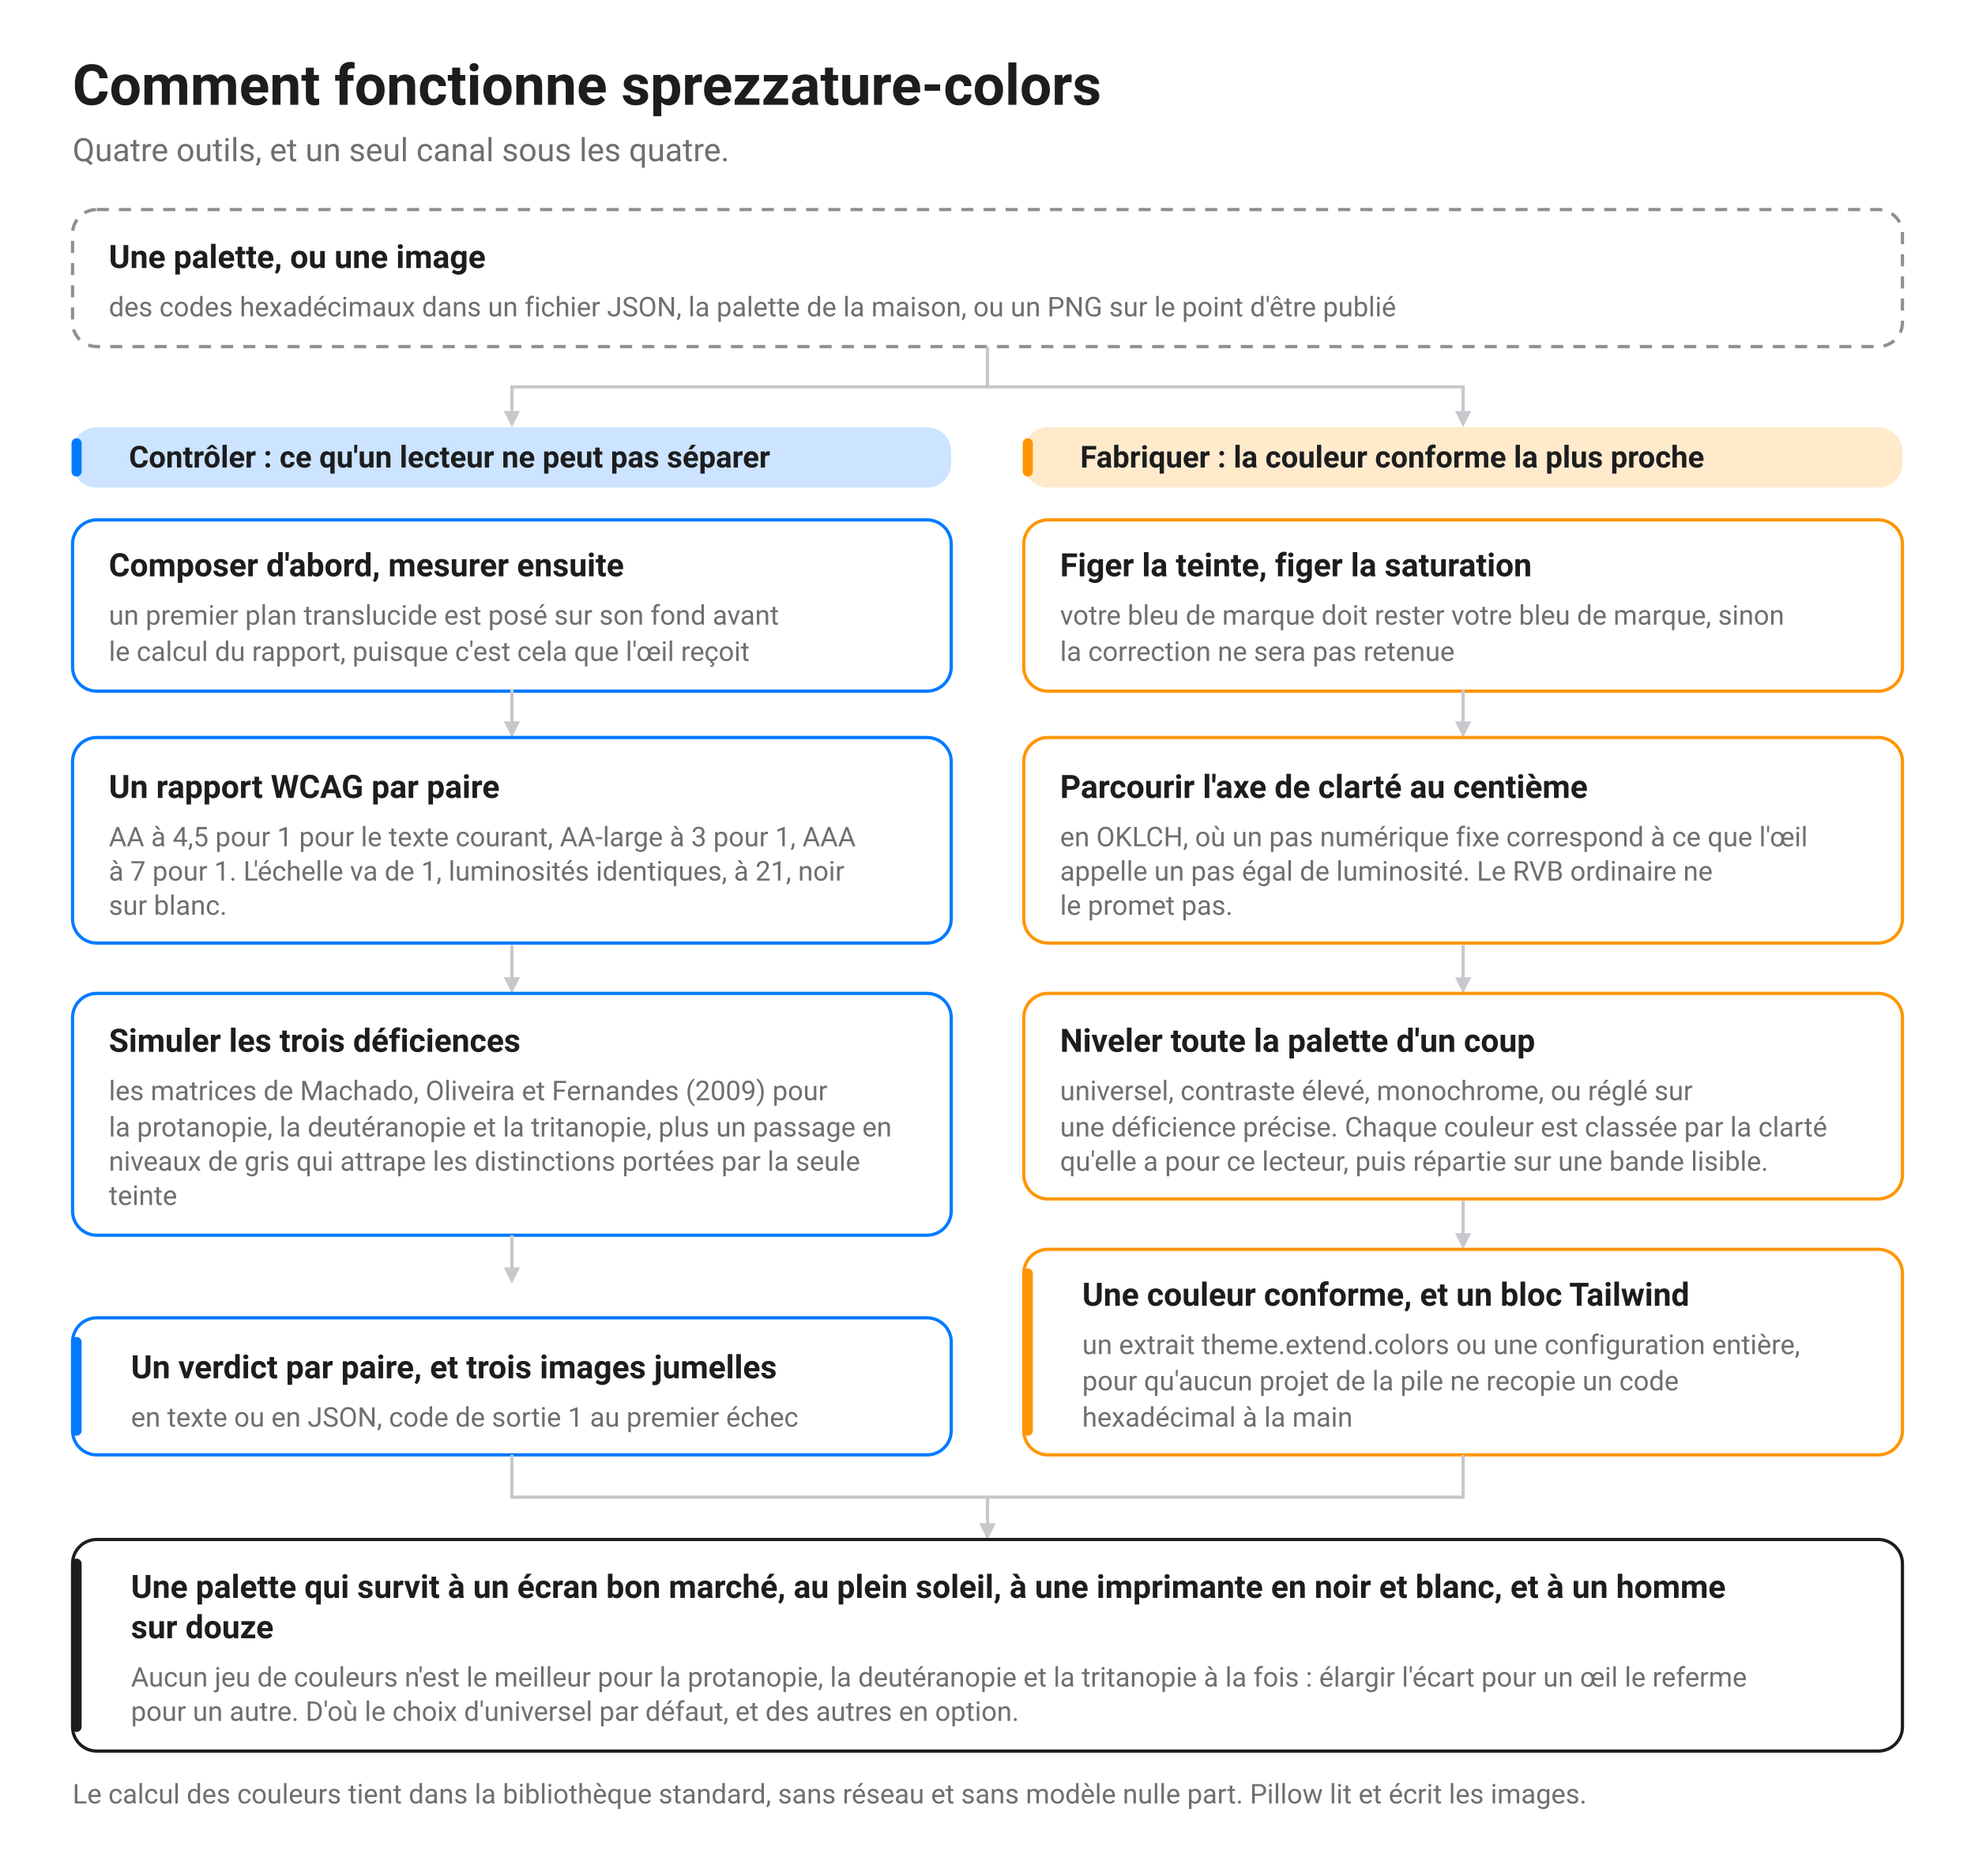
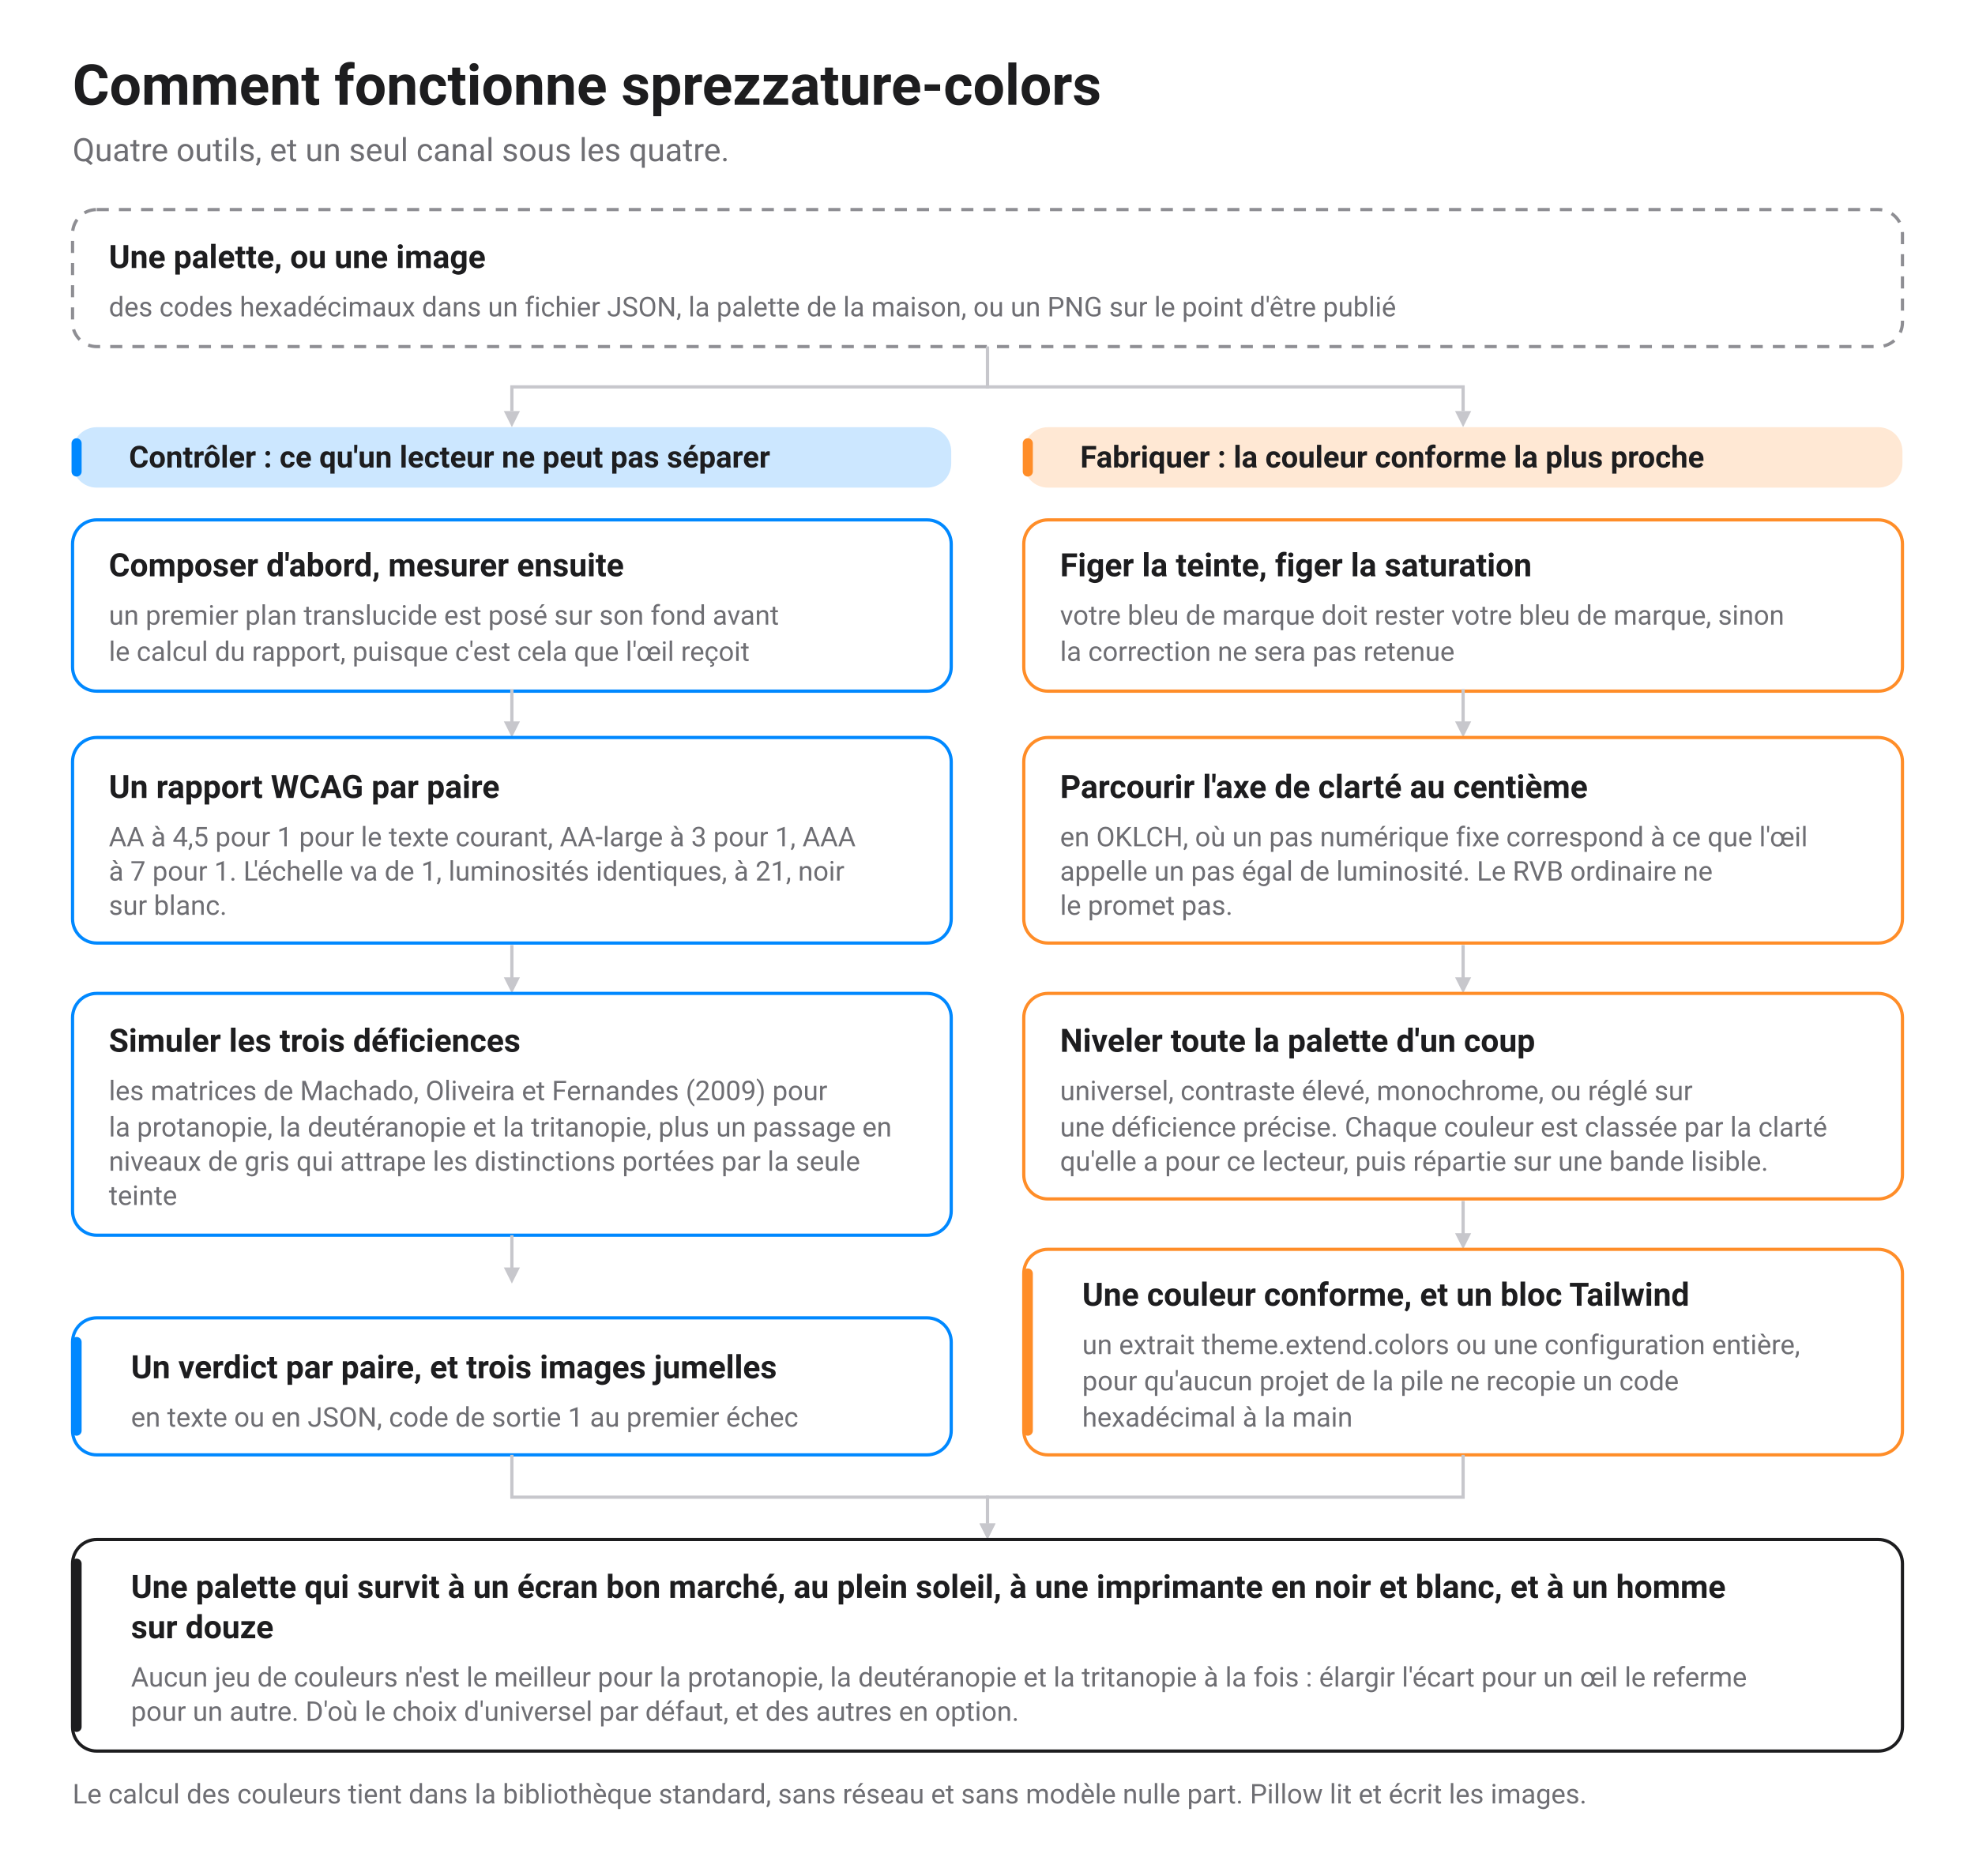
<svg xmlns="http://www.w3.org/2000/svg" width="980" height="931" viewBox="0 0 980 931" font-family="Roboto, Helvetica Neue, Helvetica, Arial, sans-serif" role="img" aria-labelledby="colors-hiw-title colors-hiw-desc">
-   <style>@media (prefers-color-scheme: dark){rect[fill="#FFFFFF"]{fill:#141416;}rect.paper{fill:#0B0B0C;}[fill="#1D1D1F"]{fill:#F2F2F7;}[fill="#6E6E73"]{fill:#9C9CA3;}[stroke="#1D1D1F"]{stroke:#F2F2F7;}[stroke="#C7C7CC"]{stroke:#5A5A5E;}[fill="#C7C7CC"]{fill:#5A5A5E;}rect[fill="#CCE4FF"]{fill:#082646;}rect[fill="#FFEACC"]{fill:#462C09;}}</style>
+   <style>@media (prefers-color-scheme: dark){rect[fill="#FFFFFF"]{fill:#141416;}rect.paper{fill:#0B0B0C;}[fill="#1D1D1F"]{fill:#F2F2F7;}[fill="#6E6E73"]{fill:#9C9CA3;}[stroke="#1D1D1F"]{stroke:#F2F2F7;}[stroke="#C7C7CC"]{stroke:#5A5A5E;}[fill="#C7C7CC"]{fill:#5A5A5E;}rect[fill="#CCE7FF"]{fill:#082946;}rect[fill="#FFE8D4"]{fill:#462A13;}}</style>
  <rect class="paper" width="980" height="931" fill="#FFFFFF" />
  <text x="36" y="52" font-size="28" font-weight="700" fill="#1D1D1F">Comment fonctionne sprezzature-colors</text>
  <text x="36" y="80" font-size="16" font-weight="400" fill="#6E6E73">Quatre outils, et un seul canal sous les quatre.</text>
  <rect x="36" y="104" width="908" height="68" rx="12" fill="#FFFFFF" stroke="#8E8E93" stroke-width="1.6" stroke-dasharray="6 5" />
  <text x="54" y="133" font-size="16" font-weight="600" fill="#1D1D1F">Une palette, ou une image</text>
  <text x="54" y="157" font-size="13.5" font-weight="400" fill="#6E6E73">des codes hexadécimaux dans un fichier JSON, la palette de la maison, ou un PNG sur le point d'être publié</text>
  <path d="M490,172 V192 H254 V204" stroke="#C7C7CC" stroke-width="1.6" fill="none" />
  <path d="M250,204 L254,212 L258,204" fill="#C7C7CC" />
  <path d="M490,172 V192 H726 V204" stroke="#C7C7CC" stroke-width="1.6" fill="none" />
  <path d="M722,204 L726,212 L730,204" fill="#C7C7CC" />
-   <rect x="36" y="212" width="436" height="30" rx="12" fill="#CCE4FF" />
-   <path d="M38,220 v14" stroke="#007AFF" stroke-width="5" stroke-linecap="round" fill="none" />
+   <rect x="36" y="212" width="436" height="30" rx="12" fill="#CCE7FF" />
+   <path d="M38,220 v14" stroke="#0088FF" stroke-width="5" stroke-linecap="round" fill="none" />
  <text x="64" y="232" font-size="15" font-weight="700" fill="#1D1D1F">Contrôler : ce qu'un lecteur ne peut pas séparer</text>
-   <rect x="36" y="258" width="436" height="85" rx="12" fill="#FFFFFF" stroke="#007AFF" stroke-width="1.6" />
+   <rect x="36" y="258" width="436" height="85" rx="12" fill="#FFFFFF" stroke="#0088FF" stroke-width="1.6" />
  <text x="54" y="286" font-size="16" font-weight="600" fill="#1D1D1F">Composer d'abord, mesurer ensuite</text>
  <text x="54" y="310" font-size="13.5" font-weight="400" fill="#6E6E73">un premier plan translucide est posé sur son fond avant</text>
  <text x="54" y="328" font-size="13.5" font-weight="400" fill="#6E6E73">le calcul du rapport, puisque c'est cela que l'œil reçoit</text>
  <path d="M254,342 v17" stroke="#C7C7CC" stroke-width="1.6" fill="none" />
  <path d="M250,358 L254,366 L258,358" fill="#C7C7CC" />
-   <rect x="36" y="366" width="436" height="102" rx="12" fill="#FFFFFF" stroke="#007AFF" stroke-width="1.6" />
+   <rect x="36" y="366" width="436" height="102" rx="12" fill="#FFFFFF" stroke="#0088FF" stroke-width="1.6" />
  <text x="54" y="396" font-size="16" font-weight="600" fill="#1D1D1F">Un rapport WCAG par paire</text>
  <text x="54" y="420" font-size="13.5" font-weight="400" fill="#6E6E73">AA à 4,5 pour 1 pour le texte courant, AA-large à 3 pour 1, AAA</text>
  <text x="54" y="437" font-size="13.5" font-weight="400" fill="#6E6E73">à 7 pour 1. L'échelle va de 1, luminosités identiques, à 21, noir</text>
  <text x="54" y="454" font-size="13.5" font-weight="400" fill="#6E6E73">sur blanc.</text>
  <path d="M254,469 v17" stroke="#C7C7CC" stroke-width="1.6" fill="none" />
  <path d="M250,485 L254,493 L258,485" fill="#C7C7CC" />
-   <rect x="36" y="493" width="436" height="120" rx="12" fill="#FFFFFF" stroke="#007AFF" stroke-width="1.6" />
+   <rect x="36" y="493" width="436" height="120" rx="12" fill="#FFFFFF" stroke="#0088FF" stroke-width="1.6" />
  <text x="54" y="522" font-size="16" font-weight="600" fill="#1D1D1F">Simuler les trois déficiences</text>
  <text x="54" y="546" font-size="13.5" font-weight="400" fill="#6E6E73">les matrices de Machado, Oliveira et Fernandes (2009) pour</text>
  <text x="54" y="564" font-size="13.5" font-weight="400" fill="#6E6E73">la protanopie, la deutéranopie et la tritanopie, plus un passage en</text>
  <text x="54" y="581" font-size="13.5" font-weight="400" fill="#6E6E73">niveaux de gris qui attrape les distinctions portées par la seule</text>
  <text x="54" y="598" font-size="13.5" font-weight="400" fill="#6E6E73">teinte</text>
  <path d="M254,613 v17" stroke="#C7C7CC" stroke-width="1.6" fill="none" />
  <path d="M250,629 L254,637 L258,629" fill="#C7C7CC" />
-   <rect x="36" y="654" width="436" height="68" rx="12" fill="#FFFFFF" stroke="#007AFF" stroke-width="1.6" />
-   <path d="M38,666 v44" stroke="#007AFF" stroke-width="5" stroke-linecap="round" fill="none" />
+   <rect x="36" y="654" width="436" height="68" rx="12" fill="#FFFFFF" stroke="#0088FF" stroke-width="1.6" />
+   <path d="M38,666 v44" stroke="#0088FF" stroke-width="5" stroke-linecap="round" fill="none" />
  <text x="65" y="684" font-size="16" font-weight="600" fill="#1D1D1F">Un verdict par paire, et trois images jumelles</text>
  <text x="65" y="708" font-size="13.5" font-weight="400" fill="#6E6E73">en texte ou en JSON, code de sortie 1 au premier échec</text>
-   <rect x="508" y="212" width="436" height="30" rx="12" fill="#FFEACC" />
-   <path d="M510,220 v14" stroke="#FF9500" stroke-width="5" stroke-linecap="round" fill="none" />
+   <rect x="508" y="212" width="436" height="30" rx="12" fill="#FFE8D4" />
+   <path d="M510,220 v14" stroke="#FF8D28" stroke-width="5" stroke-linecap="round" fill="none" />
  <text x="536" y="232" font-size="15" font-weight="700" fill="#1D1D1F">Fabriquer : la couleur conforme la plus proche</text>
-   <rect x="508" y="258" width="436" height="85" rx="12" fill="#FFFFFF" stroke="#FF9500" stroke-width="1.6" />
+   <rect x="508" y="258" width="436" height="85" rx="12" fill="#FFFFFF" stroke="#FF8D28" stroke-width="1.6" />
  <text x="526" y="286" font-size="16" font-weight="600" fill="#1D1D1F">Figer la teinte, figer la saturation</text>
  <text x="526" y="310" font-size="13.5" font-weight="400" fill="#6E6E73">votre bleu de marque doit rester votre bleu de marque, sinon</text>
  <text x="526" y="328" font-size="13.5" font-weight="400" fill="#6E6E73">la correction ne sera pas retenue</text>
  <path d="M726,342 v17" stroke="#C7C7CC" stroke-width="1.6" fill="none" />
  <path d="M722,358 L726,366 L730,358" fill="#C7C7CC" />
-   <rect x="508" y="366" width="436" height="102" rx="12" fill="#FFFFFF" stroke="#FF9500" stroke-width="1.6" />
+   <rect x="508" y="366" width="436" height="102" rx="12" fill="#FFFFFF" stroke="#FF8D28" stroke-width="1.6" />
  <text x="526" y="396" font-size="16" font-weight="600" fill="#1D1D1F">Parcourir l'axe de clarté au centième</text>
  <text x="526" y="420" font-size="13.5" font-weight="400" fill="#6E6E73">en OKLCH, où un pas numérique fixe correspond à ce que l'œil</text>
  <text x="526" y="437" font-size="13.5" font-weight="400" fill="#6E6E73">appelle un pas égal de luminosité. Le RVB ordinaire ne</text>
  <text x="526" y="454" font-size="13.5" font-weight="400" fill="#6E6E73">le promet pas.</text>
  <path d="M726,469 v17" stroke="#C7C7CC" stroke-width="1.6" fill="none" />
  <path d="M722,485 L726,493 L730,485" fill="#C7C7CC" />
-   <rect x="508" y="493" width="436" height="102" rx="12" fill="#FFFFFF" stroke="#FF9500" stroke-width="1.6" />
+   <rect x="508" y="493" width="436" height="102" rx="12" fill="#FFFFFF" stroke="#FF8D28" stroke-width="1.6" />
  <text x="526" y="522" font-size="16" font-weight="600" fill="#1D1D1F">Niveler toute la palette d'un coup</text>
  <text x="526" y="546" font-size="13.5" font-weight="400" fill="#6E6E73">universel, contraste élevé, monochrome, ou réglé sur</text>
  <text x="526" y="564" font-size="13.5" font-weight="400" fill="#6E6E73">une déficience précise. Chaque couleur est classée par la clarté</text>
  <text x="526" y="581" font-size="13.5" font-weight="400" fill="#6E6E73">qu'elle a pour ce lecteur, puis répartie sur une bande lisible.</text>
  <path d="M726,596 v17" stroke="#C7C7CC" stroke-width="1.6" fill="none" />
  <path d="M722,612 L726,620 L730,612" fill="#C7C7CC" />
-   <rect x="508" y="620" width="436" height="102" rx="12" fill="#FFFFFF" stroke="#FF9500" stroke-width="1.6" />
-   <path d="M510,632 v78" stroke="#FF9500" stroke-width="5" stroke-linecap="round" fill="none" />
+   <rect x="508" y="620" width="436" height="102" rx="12" fill="#FFFFFF" stroke="#FF8D28" stroke-width="1.6" />
+   <path d="M510,632 v78" stroke="#FF8D28" stroke-width="5" stroke-linecap="round" fill="none" />
  <text x="537" y="648" font-size="16" font-weight="600" fill="#1D1D1F">Une couleur conforme, et un bloc Tailwind</text>
  <text x="537" y="672" font-size="13.5" font-weight="400" fill="#6E6E73">un extrait theme.extend.colors ou une configuration entière,</text>
  <text x="537" y="690" font-size="13.5" font-weight="400" fill="#6E6E73">pour qu'aucun projet de la pile ne recopie un code</text>
  <text x="537" y="708" font-size="13.5" font-weight="400" fill="#6E6E73">hexadécimal à la main</text>
  <path d="M254,722 V743 H490 V756" stroke="#C7C7CC" stroke-width="1.6" fill="none" />
  <path d="M486,756 L490,764 L494,756" fill="#C7C7CC" />
  <path d="M726,722 V743 H490 V756" stroke="#C7C7CC" stroke-width="1.6" fill="none" />
  <path d="M486,756 L490,764 L494,756" fill="#C7C7CC" />
  <rect x="36" y="764" width="908" height="105" rx="12" fill="#FFFFFF" stroke="#1D1D1F" stroke-width="1.6" />
  <path d="M38,776 v81" stroke="#1D1D1F" stroke-width="5" stroke-linecap="round" fill="none" />
  <text x="65" y="793" font-size="16" font-weight="600" fill="#1D1D1F">Une palette qui survit à un écran bon marché, au plein soleil, à une imprimante en noir et blanc, et à un homme</text>
  <text x="65" y="813" font-size="16" font-weight="600" fill="#1D1D1F">sur douze</text>
  <text x="65" y="837" font-size="13.5" font-weight="400" fill="#6E6E73">Aucun jeu de couleurs n'est le meilleur pour la protanopie, la deutéranopie et la tritanopie à la fois : élargir l'écart pour un œil le referme</text>
  <text x="65" y="854" font-size="13.5" font-weight="400" fill="#6E6E73">pour un autre. D'où le choix d'universel par défaut, et des autres en option.</text>
  <text x="36" y="895" font-size="13.5" font-weight="400" fill="#6E6E73">Le calcul des couleurs tient dans la bibliothèque standard, sans réseau et sans modèle nulle part. Pillow lit et écrit les images.</text>
</svg>
